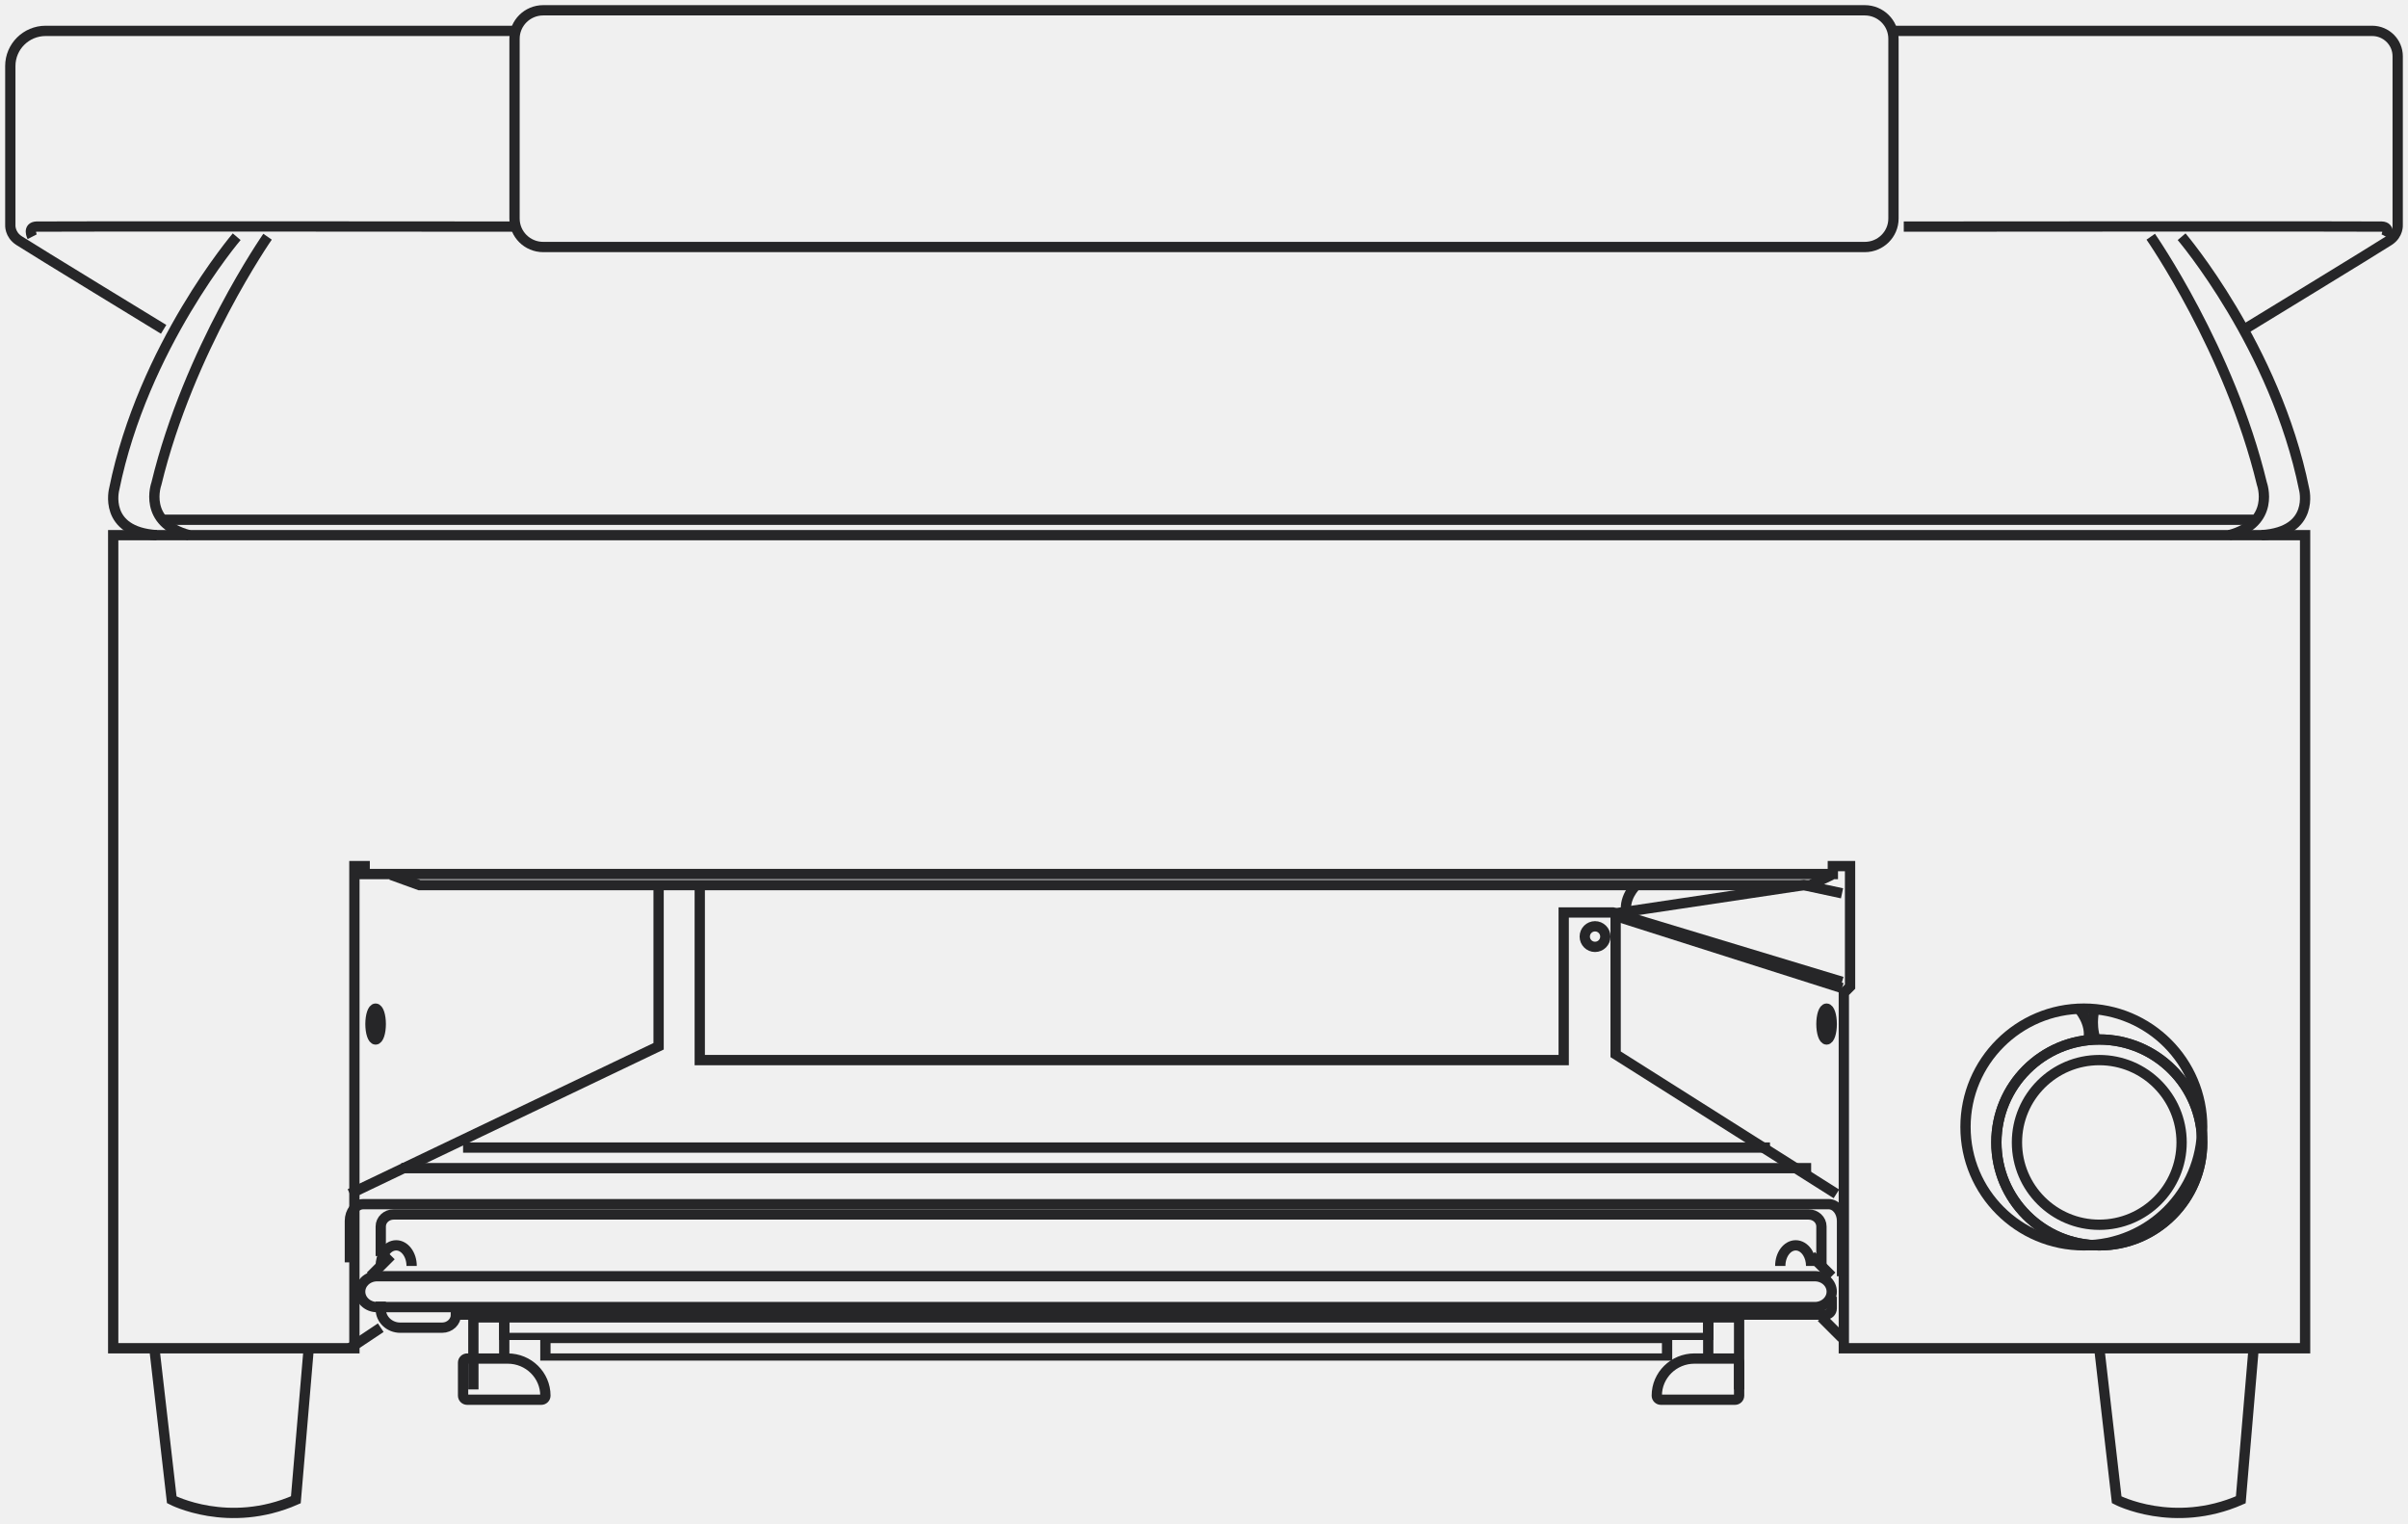
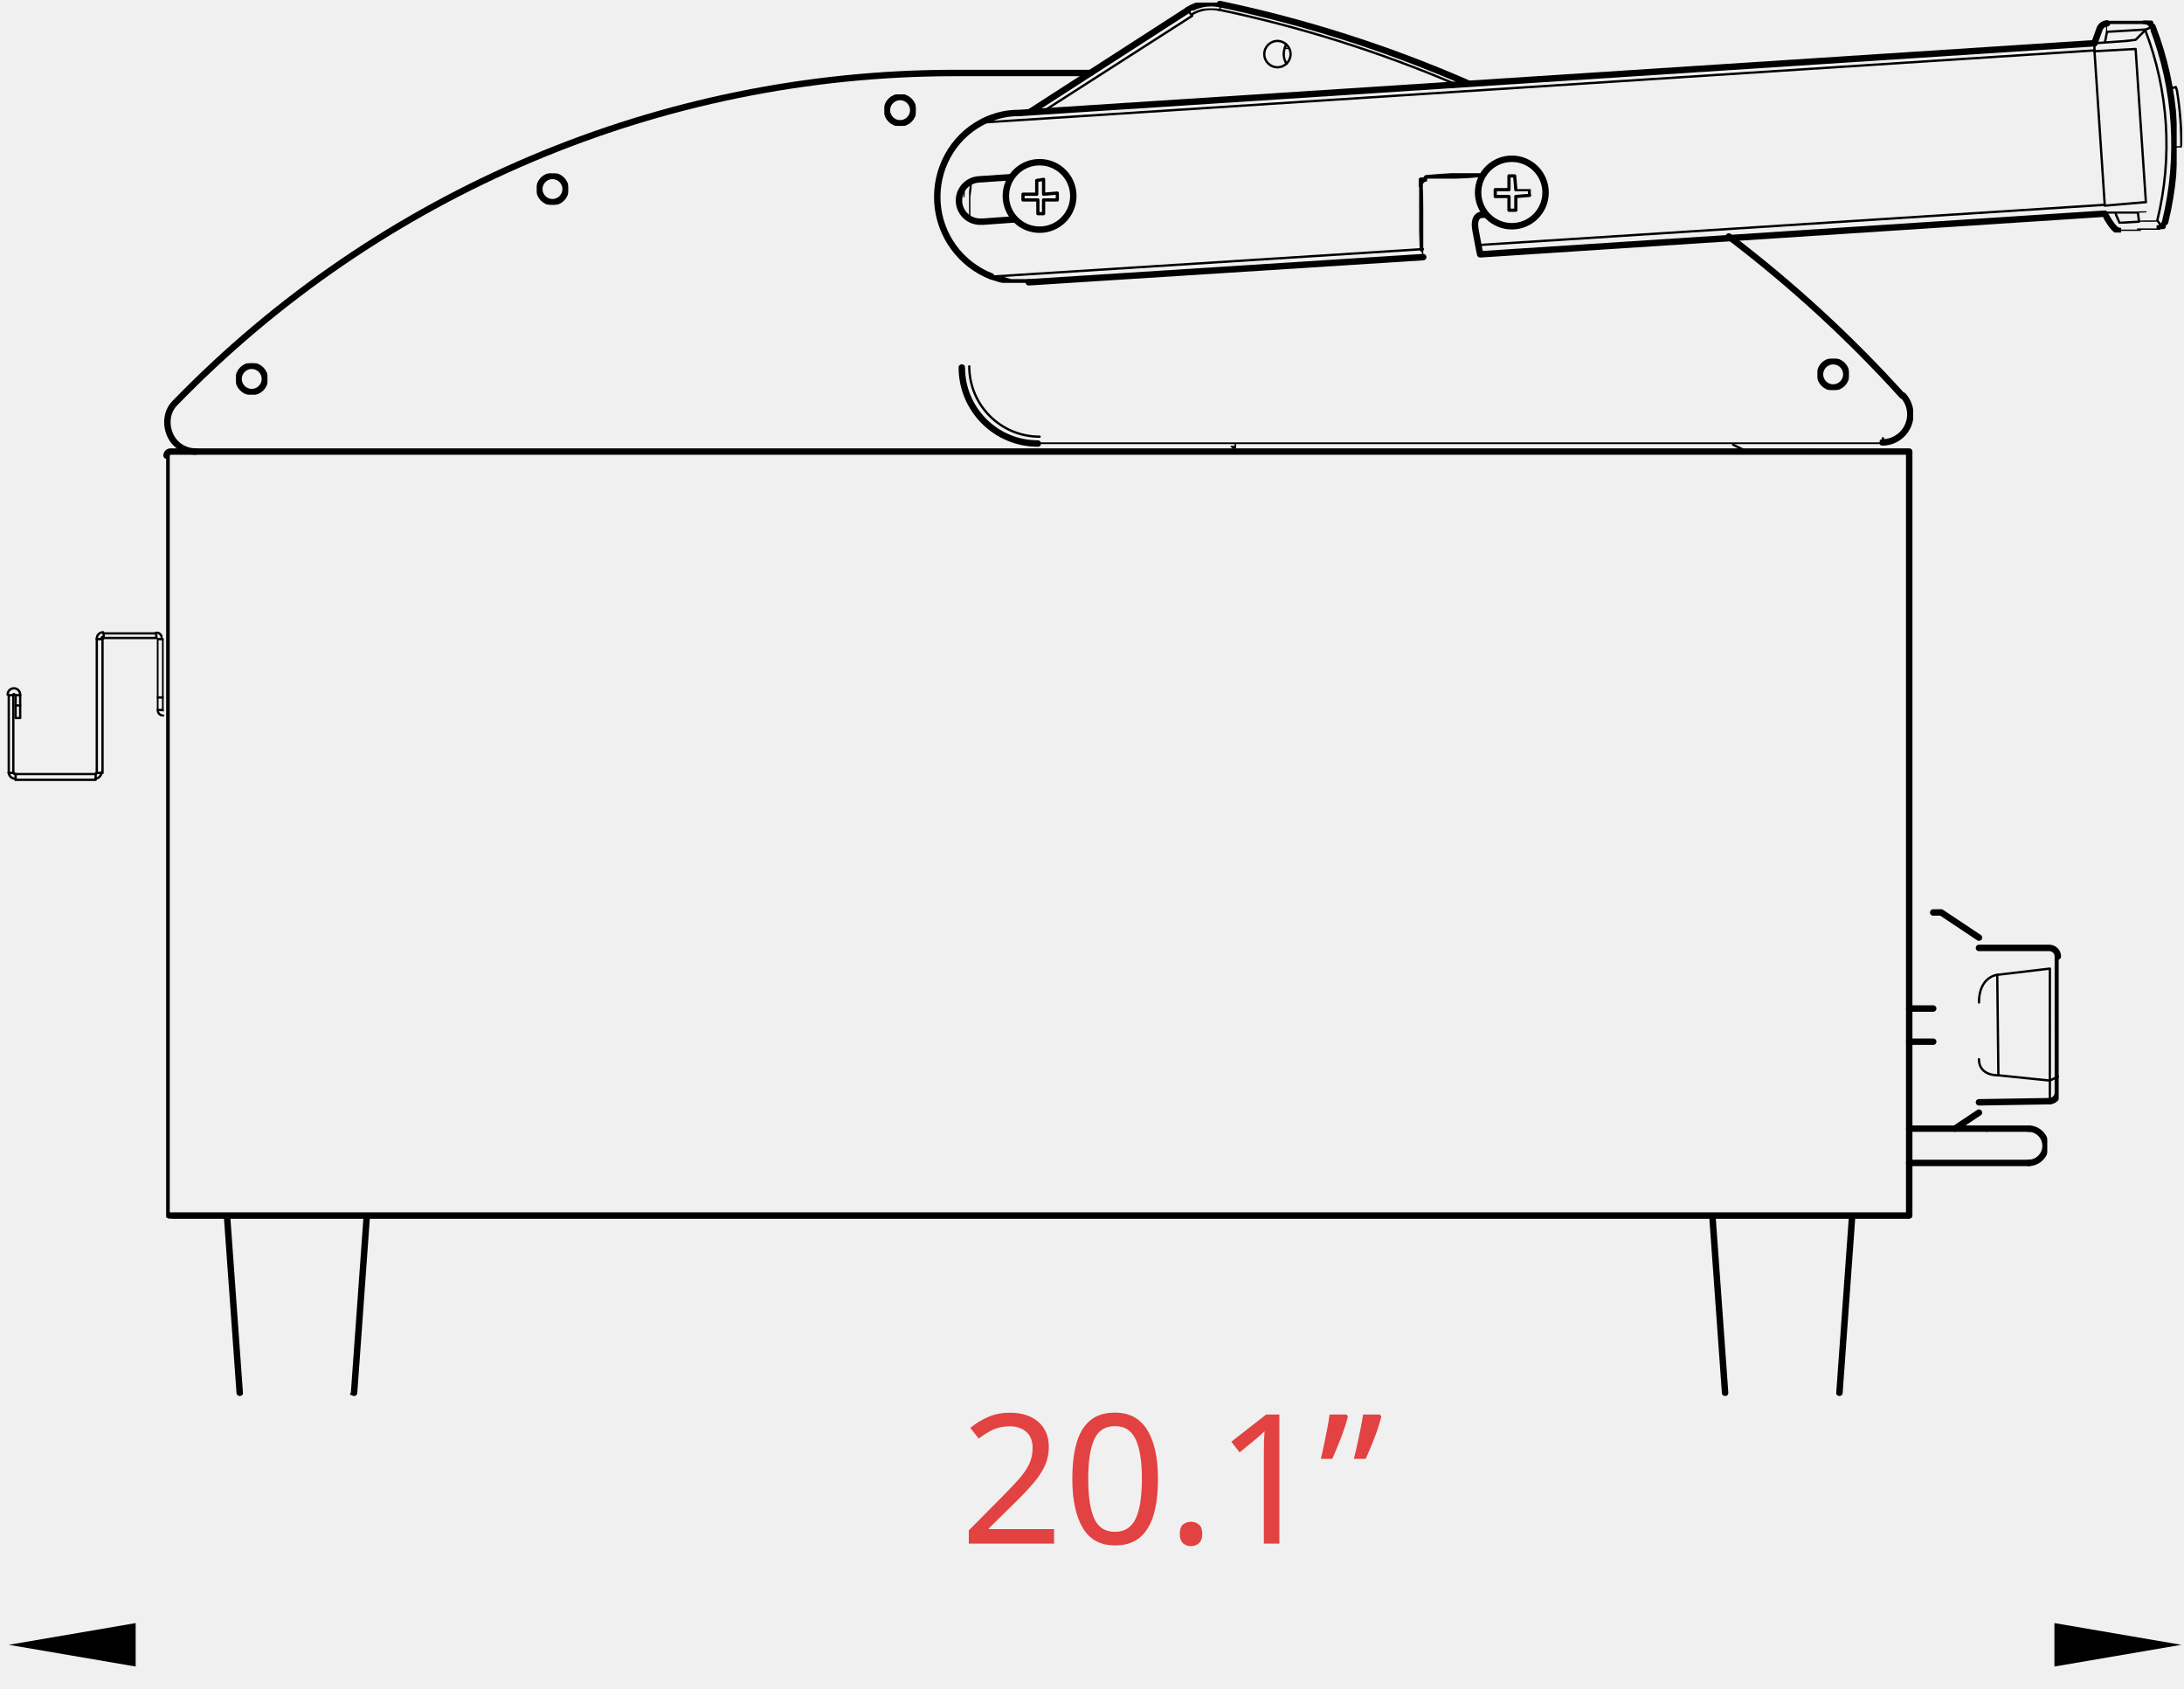
- <svg xmlns="http://www.w3.org/2000/svg" xmlns:xlink="http://www.w3.org/1999/xlink" width="234px" height="148px" viewBox="0 0 234 148" version="1.1">
+ <svg xmlns="http://www.w3.org/2000/svg" xmlns:xlink="http://www.w3.org/1999/xlink" width="339px" height="262px" viewBox="0 0 339 262" version="1.1">
  <defs>
-     <polygon id="path-1" points="0 146 233 146 233 0 0 0" />
+     <polygon id="path-1" points="0 262 337.768 262 337.768 0.706 0 0.706" />
  </defs>
  <g id="Page-1" stroke="none" stroke-width="1" fill="none" fill-rule="evenodd">
-     <g id="Mobile" transform="translate(-80, -7000)">
-       <g id="Front" transform="translate(81, 7001)">
-         <path d="M14,130 L15.691,144.721 C15.691,144.721 21.206,147.599 27.75,144.721 L29,130" id="Stroke-1" stroke="#262628" />
-         <path d="M203,130 L204.691,144.721 C204.691,144.721 210.206,147.599 216.75,144.721 L218,130" id="Stroke-3" stroke="#262628" />
-         <path d="M180.212,23 L51.788,23 C50.248,23 49,21.762 49,20.233 L49,2.767 C49,1.239 50.248,0 51.788,0 L180.212,0 C181.752,0 183,1.239 183,2.767 L183,20.233 C183,21.762 181.752,23 180.212,23 Z" id="Stroke-5" stroke="#262628" />
-         <path d="M49,2 L3.436,2 C1.539,2 0.002,3.529 0.002,5.414 L0.002,20.848 C0.002,20.848 -0.077,21.773 0.847,22.375 C2.148,23.222 14.901,31 14.901,31" id="Stroke-7" stroke="#262628" />
-         <path d="M2.129,22 C2.129,22 1.643,21.053 2.558,21.016 C3.473,20.98 49,21.016 49,21.016" id="Stroke-9" stroke="#262628" />
-         <path d="M183,2 L229.515,2 C230.886,2 231.998,3.105 231.998,4.467 L231.998,20.848 C231.998,20.848 232.077,21.773 231.153,22.375 C229.852,23.222 217.099,31 217.099,31" id="Stroke-11" stroke="#262628" />
-         <path d="M230.871,22 C230.871,22 231.357,21.053 230.442,21.016 C229.527,20.98 184,21.016 184,21.016" id="Stroke-13" stroke="#262628" />
-         <path d="M22,22 C22,22 12.902,32.666 10.096,46.53 C10.096,46.53 8.997,50.659 14.229,51" id="Stroke-15" stroke="#262628" />
-         <path d="M25,22 C25,22 17.348,32.969 14.198,46 C14.198,46 12.81,49.788 17.386,51" id="Stroke-17" stroke="#262628" />
-         <path d="M211,22 C211,22 220.098,32.666 222.904,46.53 C222.904,46.53 224.003,50.659 218.771,51" id="Stroke-19" stroke="#262628" />
-         <path d="M208,22 C208,22 215.652,32.969 218.802,46 C218.802,46 220.19,49.788 215.614,51" id="Stroke-21" stroke="#262628" />
-         <path d="M15,49.5 L218,49.5" id="Stroke-23" stroke="#262628" />
-         <polygon id="Stroke-25" stroke="#262628" points="33.439 130 33.439 83.154 34.438 83.154 34.438 83.923 177.109 83.923 177.109 83.154 178.782 83.154 178.782 94.865 178.176 95.472 178.176 130 223 130 223 51 10 51 10 130" />
-         <path d="M36,98.5 C36,99.329 35.777,100 35.5,100 C35.224,100 35,99.329 35,98.5 C35,97.672 35.224,97 35.5,97 C35.777,97 36,97.672 36,98.5 Z" id="Stroke-27" stroke="#262628" />
-         <path d="M177,98.5 C177,99.329 176.777,100 176.5,100 C176.224,100 176,99.329 176,98.5 C176,97.672 176.224,97 176.5,97 C176.777,97 177,97.672 177,98.5 Z" id="Stroke-29" stroke="#262628" />
-         <path d="M36,122 C36,121.525 36.124,121.089 36.331,120.747 C36.357,120.703 36.385,120.662 36.413,120.621 C36.686,120.238 37.072,120 37.5,120 C38.328,120 39,120.895 39,122" id="Stroke-31" stroke="#262628" />
-         <path d="M37,121 L35,123" id="Stroke-33" stroke="#262628" />
-         <path d="M175,122 C175,121.525 174.876,121.089 174.669,120.747 C174.643,120.703 174.615,120.662 174.587,120.621 C174.314,120.238 173.928,120 173.5,120 C172.672,120 172,120.895 172,122" id="Stroke-35" stroke="#262628" />
-         <path d="M175,121 L177,123" id="Stroke-37" stroke="#262628" />
-         <path d="M175.359,126 L35.641,126 C34.734,126 34,125.329 34,124.5 C34,124.099 34.172,123.736 34.451,123.467 C34.751,123.179 35.173,123 35.641,123 L175.359,123 C176.265,123 177,123.672 177,124.5 C177,125.329 176.265,126 175.359,126 Z" id="Stroke-39" stroke="#262628" />
-         <path d="M36,121.039 L36,118.167 C36,117.522 36.561,117 37.252,117 L174.748,117 C175.439,117 176,117.522 176,118.167 L176,122" id="Stroke-41" stroke="#262628" />
-         <path d="M33,121.655 L33,117.633 C33,116.731 33.58,116 34.297,116 L176.703,116 C177.42,116 178,116.731 178,117.633 L178,123" id="Stroke-43" stroke="#262628" />
-         <path d="M33,130 L36,128" id="Stroke-45" stroke="#262628" />
-         <path d="M176,127 L178,129" id="Stroke-47" stroke="#262628" />
-         <polyline id="Stroke-49" stroke="#262628" points="33 115 63 100.659 63 85" />
-         <polyline id="Stroke-51" stroke="#262628" points="37 84 39.758 85 174.913 85 177 84" />
-         <polyline id="Stroke-53" stroke="#262628" points="178 85.796 174.292 85 156 87.738 156 101.438 177.455 115" />
-         <polyline id="Stroke-55" stroke="#262628" points="178 94.396 155.738 87.66 150.954 87.66 150.954 102 67 102 67 85" />
-         <path d="M178,95 L156,88" id="Stroke-57" stroke="#262628" />
-         <path d="M38,112.5 L175,112.5" id="Stroke-59" stroke="#262628" />
-         <path d="M44,110.5 L171,110.5" id="Stroke-61" stroke="#262628" />
-         <path d="M158,85 C158,85 156.594,86.325 157.116,88" id="Stroke-63" stroke="#262628" />
-         <path d="M155,90 C155,90.553 154.552,91 154,91 C153.448,91 153,90.553 153,90 C153,89.447 153.448,89 154,89 C154.552,89 155,89.447 155,90 Z" id="Stroke-65" stroke="#262628" />
-         <path d="M36,125.464 L36,126.211 C36,127.199 36.847,128 37.892,128 L41.966,128 C42.707,128 43.308,127.432 43.308,126.732 L176.365,126.732 C176.716,126.732 177,126.464 177,126.132 L177,125" id="Stroke-67" stroke="#262628" />
-         <polyline id="Stroke-69" stroke="#262628" points="45 134 45 127 48 127 48 130.655" />
-         <path d="M44,134.603 L44,131.397 C44,131.178 44.181,131 44.403,131 L48.339,131 C50.361,131 52,132.614 52,134.603 C52,134.823 51.82,135 51.597,135 L44.403,135 C44.181,135 44,134.823 44,134.603 Z" id="Stroke-71" stroke="#262628" />
-         <polyline id="Stroke-73" stroke="#262628" points="168 134 168 127 165 127 165 130.976" />
-         <path d="M168,134.603 L168,131.397 C168,131.178 167.82,131 167.597,131 L163.661,131 C161.639,131 160,132.614 160,134.603 C160,134.823 160.18,135 160.403,135 L167.597,135 C167.82,135 168,134.823 168,134.603 Z" id="Stroke-75" stroke="#262628" />
-         <path d="M213,108.5 C213,114.851 207.851,120 201.5,120 C195.149,120 190,114.851 190,108.5 C190,102.149 195.149,97 201.5,97 C207.851,97 213,102.149 213,108.5 Z" id="Stroke-77" stroke="#262628" />
-         <path d="M213,110 C213,115.523 208.523,120 203,120 C197.477,120 193,115.523 193,110 C193,104.477 197.477,100 203,100 C208.523,100 213,104.477 213,110 Z" id="Stroke-79" stroke="#262628" />
-         <path d="M211,110 C211,114.418 207.418,118 203,118 C198.582,118 195,114.418 195,110 C195,105.582 198.582,102 203,102 C207.418,102 211,105.582 211,110 Z" id="Stroke-81" stroke="#262628" />
-         <path d="M201,97 C201,97 202.261,98.365 201.951,100" id="Stroke-83" stroke="#262628" />
-         <path d="M202.545,97 C202.545,97 202.106,98.36 202.628,100" id="Stroke-85" stroke="#262628" />
-         <path d="M213,110 C213,115.523 208.523,120 203,120 C197.477,120 193,115.523 193,110 C193,104.477 197.477,100 203,100 C208.523,100 213,104.477 213,110 Z" id="Stroke-87" stroke="#262628" />
-         <mask id="mask-2" fill="white">
-           <use xlink:href="#path-1" />
-         </mask>
-         <g id="Clip-90" />
-         <polygon id="Stroke-89" stroke="#262628" mask="url(#mask-2)" points="48 129 165 129 165 127 48 127" />
-         <polygon id="Stroke-91" stroke="#262628" mask="url(#mask-2)" points="52 131 161 131 161 129 52 129" />
-         <path d="M52,134.5 L160,134.5" id="Stroke-92" stroke="#262628" mask="url(#mask-2)" />
-         <path d="M63,100.5 L67,100.5" id="Stroke-93" stroke="#262628" mask="url(#mask-2)" />
-         <path d="M156,101.5 L151,101.5" id="Stroke-94" stroke="#262628" mask="url(#mask-2)" />
+     <g id="Desktop" transform="translate(-779, -7731)">
+       <g id="9-Specs" transform="translate(202, 7567)">
+         <g id="Siide" transform="translate(578, 163)">
+           <path d="M307.415,176.15 L295.346,176.15" id="Stroke-1" stroke="#000000" stroke-linecap="round" stroke-linejoin="round" />
+           <polyline id="Stroke-2" stroke="#000000" stroke-linecap="round" stroke-linejoin="round" points="295.346 181.475 307.414 181.475 313.983 181.475" />
+           <path d="M313.982,176.15 L307.415,176.15" id="Stroke-3" stroke="#000000" stroke-linecap="round" stroke-linejoin="round" />
+           <g id="Group-203" transform="translate(0, 0.294)">
+             <path d="M300.2,142.357 C300.156,142.327 300.103,142.31 300.049,142.31" id="Stroke-4" stroke="#000000" stroke-width="0.36" stroke-linecap="round" stroke-linejoin="round" />
+             <path d="M300.138,142.31 L299.073,142.31" id="Stroke-6" stroke="#000000" stroke-linecap="round" stroke-linejoin="round" />
+             <path d="M302.445,175.856 L306.173,173.371" id="Stroke-8" stroke="#000000" stroke-linecap="round" stroke-linejoin="round" />
+             <path d="M306.173,146.215 L300.316,142.311" id="Stroke-10" stroke="#000000" stroke-linecap="round" stroke-linejoin="round" />
+             <path d="M306.173,171.773 L317.177,171.596" id="Stroke-12" stroke="#000000" stroke-linecap="round" stroke-linejoin="round" />
+             <path d="M318.419,149.143 C318.419,148.417 317.837,147.825 317.111,147.812 L306.172,147.812" id="Stroke-14" stroke="#000000" stroke-linecap="round" stroke-linejoin="round" />
+             <path d="M269.432,70.427 L268.012,69.717" id="Stroke-16" stroke="#000000" stroke-width="0.36" stroke-linecap="round" stroke-linejoin="round" />
+             <path d="M158.679,44.514 L219.912,40.608" id="Stroke-18" stroke="#000000" stroke-linecap="round" stroke-linejoin="round" />
+             <path d="M198.614,7.596 L198.437,8.128" id="Stroke-20" stroke="#000000" stroke-width="0.36" stroke-linecap="round" stroke-linejoin="round" />
+             <path d="M198.459,8.073 C198.123,8.905 198.213,9.848 198.701,10.6" id="Stroke-22" stroke="#000000" stroke-width="0.36" stroke-linecap="round" stroke-linejoin="round" />
+             <path d="M286.293,189.632 C286.299,189.558 286.273,189.485 286.223,189.431 C286.172,189.376 286.102,189.346 286.028,189.346" id="Stroke-24" stroke="#000000" stroke-width="0.36" stroke-linecap="round" stroke-linejoin="round" />
+             <path d="M265.084,189.346 C265.01,189.346 264.939,189.376 264.889,189.431 C264.838,189.485 264.813,189.558 264.818,189.632" id="Stroke-26" stroke="#000000" stroke-width="0.36" stroke-linecap="round" stroke-linejoin="round" />
+             <path d="M264.818,189.7 L266.77,216.856" id="Stroke-28" stroke="#000000" stroke-linecap="round" stroke-linejoin="round" />
+             <path d="M284.519,216.856 L286.471,189.7" id="Stroke-30" stroke="#000000" stroke-linecap="round" stroke-linejoin="round" />
+             <path d="M266.77,216.787 C266.781,216.927 266.896,217.034 267.036,217.034" id="Stroke-32" stroke="#000000" stroke-width="0.36" stroke-linecap="round" stroke-linejoin="round" />
+             <path d="M284.253,217.034 C284.392,217.034 284.508,216.927 284.518,216.787" id="Stroke-34" stroke="#000000" stroke-width="0.36" stroke-linecap="round" stroke-linejoin="round" />
+             <path d="M55.734,189.632 C55.739,189.558 55.714,189.485 55.664,189.431 C55.613,189.376 55.543,189.346 55.468,189.346" id="Stroke-36" stroke="#000000" stroke-width="0.36" stroke-linecap="round" stroke-linejoin="round" />
+             <path d="M34.524,189.346 C34.45,189.346 34.379,189.376 34.329,189.431 C34.278,189.485 34.253,189.558 34.258,189.632" id="Stroke-38" stroke="#000000" stroke-width="0.36" stroke-linecap="round" stroke-linejoin="round" />
+             <path d="M34.258,189.7 L36.21,216.856" id="Stroke-40" stroke="#000000" stroke-linecap="round" stroke-linejoin="round" />
+             <path d="M53.959,216.856 L55.912,189.7" id="Stroke-42" stroke="#000000" stroke-linecap="round" stroke-linejoin="round" />
+             <path d="M36.211,216.787 C36.221,216.927 36.337,217.034 36.477,217.034" id="Stroke-44" stroke="#000000" stroke-width="0.36" stroke-linecap="round" stroke-linejoin="round" />
+             <path d="M53.516,217.034 C53.655,217.034 53.771,216.927 53.781,216.787" id="Stroke-46" stroke="#000000" stroke-width="0.36" stroke-linecap="round" stroke-linejoin="round" />
+             <path d="M295.346,162.367 L299.074,162.367" id="Stroke-48" stroke="#000000" stroke-linecap="round" stroke-linejoin="round" />
+             <path d="M299.073,157.22 L295.345,157.22" id="Stroke-50" stroke="#000000" stroke-linecap="round" stroke-linejoin="round" />
+             <path d="M1.068,120.568 C1.068,120.714 1.187,120.834 1.334,120.834" id="Stroke-52" stroke="#000000" stroke-width="0.36" stroke-linecap="round" stroke-linejoin="round" />
+             <path d="M1.423,120.834 L1.423,121.722" id="Stroke-54" stroke="#000000" stroke-width="0.36" stroke-linecap="round" stroke-linejoin="round" />
+             <path d="M0.358,120.568 C0.358,121.107 0.795,121.544 1.334,121.544" id="Stroke-56" stroke="#000000" stroke-width="0.36" stroke-linecap="round" stroke-linejoin="round" />
+             <path d="M0.358,120.657 L1.068,120.657" id="Stroke-58" stroke="#000000" stroke-width="0.36" stroke-linecap="round" stroke-linejoin="round" />
+             <polyline id="Stroke-60" stroke="#000000" stroke-width="0.36" stroke-linecap="round" stroke-linejoin="round" points="1.068 120.657 1.068 108.588 0.358 108.588 0.358 120.657" />
+             <path d="M1.423,108.588 L2.133,108.588" id="Stroke-62" stroke="#000000" stroke-width="0.36" stroke-linecap="round" stroke-linejoin="round" />
+             <path d="M1.245,108.499 C1.245,108.449 1.205,108.41 1.156,108.41 C1.107,108.41 1.068,108.449 1.068,108.499" id="Stroke-64" stroke="#000000" stroke-width="0.36" stroke-linecap="round" stroke-linejoin="round" />
+             <path d="M2.133,108.499 C2.133,107.959 1.696,107.522 1.156,107.522 C0.617,107.522 0.18,107.96 0.18,108.499" id="Stroke-66" stroke="#000000" stroke-width="0.36" stroke-linecap="round" stroke-linejoin="round" />
+             <polyline id="Stroke-68" stroke="#000000" stroke-width="0.36" stroke-linecap="round" stroke-linejoin="round" points="1.423 108.588 1.423 110.185 2.133 110.185 2.133 108.588" />
+             <polyline id="Stroke-70" stroke="#000000" stroke-width="0.36" stroke-linecap="round" stroke-linejoin="round" points="1.423 121.722 13.847 121.722 13.847 120.834 1.423 120.834" />
+             <polyline id="Stroke-72" stroke="#000000" stroke-width="0.36" stroke-linecap="round" stroke-linejoin="round" points="2.133 110.184 2.133 112.137 1.423 112.137 1.423 110.184" />
+             <path d="M14.912,99.891 L14.024,99.891" id="Stroke-74" stroke="#000000" stroke-width="0.36" stroke-linecap="round" stroke-linejoin="round" />
+             <path d="M15,98.825 C14.461,98.825 14.024,99.262 14.024,99.802" id="Stroke-76" stroke="#000000" stroke-width="0.36" stroke-linecap="round" stroke-linejoin="round" />
+             <path d="M15.089,99.713 L15.089,99.003" id="Stroke-78" stroke="#000000" stroke-width="0.36" stroke-linecap="round" stroke-linejoin="round" />
+             <path d="M15,99.535 C14.853,99.535 14.734,99.654 14.734,99.802" id="Stroke-80" stroke="#000000" stroke-width="0.36" stroke-linecap="round" stroke-linejoin="round" />
+             <polyline id="Stroke-82" stroke="#000000" stroke-width="0.36" stroke-linecap="round" stroke-linejoin="round" points="15.089 99.003 23.254 99.003 23.254 99.713 15.089 99.713" />
+             <polyline id="Stroke-84" stroke="#000000" stroke-width="0.36" stroke-linecap="round" stroke-linejoin="round" points="14.024 99.891 14.024 120.657 14.912 120.657 14.912 99.891" />
+             <path d="M13.758,121.544 C14.297,121.544 14.734,121.107 14.734,120.568" id="Stroke-86" stroke="#000000" stroke-width="0.36" stroke-linecap="round" stroke-linejoin="round" />
+             <path d="M13.758,120.834 C13.905,120.834 14.024,120.715 14.024,120.568" id="Stroke-88" stroke="#000000" stroke-width="0.36" stroke-linecap="round" stroke-linejoin="round" />
+             <mask id="mask-2" fill="white">
+               <use xlink:href="#path-1" />
+             </mask>
+             <g id="Clip-91" />
+             <polygon id="Stroke-90" stroke="#000000" stroke-width="0.36" stroke-linecap="round" stroke-linejoin="round" mask="url(#mask-2)" points="23.431 110.894 24.319 110.894 24.319 108.942 23.431 108.942" />
+             <polyline id="Stroke-92" stroke="#000000" stroke-width="0.36" stroke-linecap="round" stroke-linejoin="round" mask="url(#mask-2)" points="23.431 108.942 23.431 99.89 24.319 99.89 24.319 108.942" />
+             <path d="M24.141,99.802 C24.141,99.263 23.704,98.825 23.164,98.825" id="Stroke-93" stroke="#000000" stroke-width="0.36" stroke-linecap="round" stroke-linejoin="round" mask="url(#mask-2)" />
+             <path d="M23.431,99.802 C23.431,99.655 23.312,99.535 23.165,99.535" id="Stroke-94" stroke="#000000" stroke-width="0.36" stroke-linecap="round" stroke-linejoin="round" mask="url(#mask-2)" />
+             <path d="M23.431,110.805 C23.431,111.344 23.868,111.782 24.408,111.782" id="Stroke-95" stroke="#000000" stroke-width="0.36" stroke-linecap="round" stroke-linejoin="round" mask="url(#mask-2)" />
+             <path d="M24.141,110.805 C24.141,110.953 24.26,111.073 24.407,111.073" id="Stroke-96" stroke="#000000" stroke-width="0.36" stroke-linecap="round" stroke-linejoin="round" mask="url(#mask-2)" />
+             <path d="M24.496,111.072 L24.851,111.072" id="Stroke-97" stroke="#000000" stroke-width="0.36" stroke-linecap="round" stroke-linejoin="round" mask="url(#mask-2)" />
+             <path d="M24.496,111.782 L24.851,111.782" id="Stroke-98" stroke="#000000" stroke-width="0.36" stroke-linecap="round" stroke-linejoin="round" mask="url(#mask-2)" />
+             <path d="M313.849,181.18 C315.32,181.18 316.512,179.989 316.512,178.518 C316.512,177.048 315.32,175.857 313.849,175.857" id="Stroke-99" stroke="#000000" stroke-linecap="round" stroke-linejoin="round" mask="url(#mask-2)" />
+             <path d="M299.073,175.856 L299.073,142.31" id="Stroke-100" stroke="#000000" stroke-linecap="round" stroke-linejoin="round" mask="url(#mask-2)" />
+             <path d="M309.013,151.987 C309.013,151.987 306.173,152.248 306.173,156.28" id="Stroke-101" stroke="#000000" stroke-width="0.36" stroke-linecap="round" stroke-linejoin="round" mask="url(#mask-2)" />
+             <path d="M317.176,151.145 C317.178,151.112 317.178,151.08 317.176,151.046" id="Stroke-102" stroke="#000000" stroke-width="0.36" stroke-linecap="round" stroke-linejoin="round" mask="url(#mask-2)" />
+             <path d="M318.419,149.143 L318.419,170.265 C318.419,170.991 317.837,171.582 317.111,171.595" id="Stroke-103" stroke="#000000" stroke-linecap="round" stroke-linejoin="round" mask="url(#mask-2)" />
+             <path d="M233.668,25.345 C230.776,25.345 228.432,27.689 228.432,30.581 C228.432,33.473 230.776,35.817 233.668,35.817 C236.56,35.817 238.904,33.473 238.904,30.581 C238.904,27.689 236.56,25.345 233.668,25.345" id="Stroke-104" stroke="#000000" stroke-linecap="round" stroke-linejoin="round" mask="url(#mask-2)" />
+             <polyline id="Stroke-105" stroke="#000000" stroke-width="0.5" stroke-linecap="round" stroke-linejoin="round" mask="url(#mask-2)" points="236.419 31.024 236.419 30.136 234.289 30.136" />
+             <polyline id="Stroke-106" stroke="#000000" stroke-width="0.5" stroke-linecap="round" stroke-linejoin="round" mask="url(#mask-2)" points="234.289 30.137 234.111 28.007 233.224 28.007 233.224 30.137 231.094 30.137 231.094 31.202 233.224 31.202 233.224 33.332 234.289 33.332 234.289 31.202 236.419 31.025" />
+             <path d="M160.364,25.877 C157.472,25.877 155.129,28.222 155.129,31.113 C155.129,34.005 157.472,36.349 160.364,36.349 C163.256,36.349 165.601,34.005 165.601,31.113 C165.601,28.222 163.256,25.877 160.364,25.877" id="Stroke-107" stroke="#000000" stroke-linecap="round" stroke-linejoin="round" mask="url(#mask-2)" />
+             <polyline id="Stroke-108" stroke="#000000" stroke-width="0.5" stroke-linecap="round" stroke-linejoin="round" mask="url(#mask-2)" points="163.115 31.734 163.115 30.669 160.986 30.846 160.986 28.539 159.921 28.716 159.921 30.846 157.791 30.846 157.791 31.734 160.099 31.734 160.099 33.864 160.986 33.864 160.986 31.734 163.115 31.734" />
+             <path d="M190.804,69.717 L268.012,69.717" id="Stroke-109" stroke="#000000" stroke-width="0.36" stroke-linecap="round" stroke-linejoin="round" mask="url(#mask-2)" />
+             <polyline id="Stroke-110" stroke="#000000" stroke-width="0.36" stroke-linecap="round" stroke-linejoin="round" mask="url(#mask-2)" points="190.094 70.427 280.791 70.427 280.969 70.782" />
+             <path d="M281.501,70.782 L280.791,70.427" id="Stroke-111" stroke="#000000" stroke-width="0.36" stroke-linecap="round" stroke-linejoin="round" mask="url(#mask-2)" />
+             <polyline id="Stroke-112" stroke="#000000" stroke-width="0.36" stroke-linecap="round" stroke-linejoin="round" mask="url(#mask-2)" points="328.004 35.284 331.022 35.106 330.844 33.686 326.052 33.686" />
+             <polyline id="Stroke-113" stroke="#000000" stroke-width="0.36" stroke-linecap="round" stroke-linejoin="round" mask="url(#mask-2)" points="326.051 5.643 326.051 5.465 326.051 5.288 326.051 4.933 326.051 4.755 326.051 4.578 326.051 4.4 325.873 4.4" />
+             <polyline id="Stroke-114" stroke="#000000" stroke-width="0.36" stroke-linecap="round" stroke-linejoin="round" mask="url(#mask-2)" points="328.004 35.284 328.004 35.462 328.004 35.994 328.004 36.172 328.004 36.348 328.004 36.526" />
+             <path d="M328.001,36.523 C327.117,36.706 325.696,33.864 325.696,33.864" id="Stroke-115" stroke="#000000" stroke-linecap="round" stroke-linejoin="round" mask="url(#mask-2)" />
+             <path d="M325.874,4.4 L331.783,3.978" id="Stroke-116" stroke="#000000" stroke-linecap="round" stroke-linejoin="round" mask="url(#mask-2)" />
+             <path d="M331.021,36.349 L328.003,36.526" id="Stroke-117" stroke="#000000" stroke-linecap="round" stroke-linejoin="round" mask="url(#mask-2)" />
+             <polyline id="Stroke-118" stroke="#000000" stroke-width="0.36" stroke-linecap="round" stroke-linejoin="round" mask="url(#mask-2)" points="331.021 35.106 331.021 35.284 331.021 35.638 331.021 35.816 331.021 35.994 331.021 36.171 331.021 36.348" />
+             <path d="M331.021,35.106 L333.861,34.928" id="Stroke-119" stroke="#000000" stroke-width="0.36" stroke-linecap="round" stroke-linejoin="round" mask="url(#mask-2)" />
+             <path d="M330.489,6.886 L330.489,8.306" id="Stroke-120" stroke="#000000" stroke-width="0.36" stroke-linecap="round" stroke-linejoin="round" mask="url(#mask-2)" />
+             <path d="M332.086,32.089 L332.086,33.509" id="Stroke-121" stroke="#000000" stroke-width="0.36" stroke-linecap="round" stroke-linejoin="round" mask="url(#mask-2)" />
+             <path d="M333.865,34.875 C336.269,25.05 335.601,14.725 331.952,5.292 L326.051,5.644 L325.731,7.241" id="Stroke-122" stroke="#000000" stroke-width="0.36" stroke-linecap="round" stroke-linejoin="round" mask="url(#mask-2)" />
+             <polyline id="Stroke-123" stroke="#000000" stroke-width="0.36" stroke-linecap="round" stroke-linejoin="round" mask="url(#mask-2)" points="329.069 7.063 330.489 6.885 332.087 5.288 333.111 4.843" />
+             <path d="M332.086,33.509 L330.843,33.687" id="Stroke-124" stroke="#000000" stroke-width="0.36" stroke-linecap="round" stroke-linejoin="round" mask="url(#mask-2)" />
+             <path d="M333.858,36.169 C334.438,36.131 334.927,35.722 335.065,35.157" id="Stroke-125" stroke="#000000" stroke-linecap="round" stroke-linejoin="round" mask="url(#mask-2)" />
+             <path d="M335.071,35.17 C337.535,25.099 336.851,14.514 333.11,4.844" id="Stroke-126" stroke="#000000" stroke-linecap="round" stroke-linejoin="round" mask="url(#mask-2)" />
+             <path d="M333.11,4.826 C332.901,4.284 332.363,3.94 331.783,3.978" id="Stroke-127" stroke="#000000" stroke-linecap="round" stroke-linejoin="round" mask="url(#mask-2)" />
+             <path d="M331.021,36.349 L331.021,36.172" id="Stroke-128" stroke="#000000" stroke-width="0.36" stroke-linecap="round" stroke-linejoin="round" mask="url(#mask-2)" />
+             <path d="M334.038,36.172 L331.021,36.349" id="Stroke-129" stroke="#000000" stroke-linecap="round" stroke-linejoin="round" mask="url(#mask-2)" />
+             <path d="M337.588,23.156 C337.59,20.346 337.362,17.542 336.909,14.769 L336.729,14.206 L336.058,14.418" id="Stroke-130" stroke="#000000" stroke-width="0.36" stroke-linecap="round" stroke-linejoin="round" mask="url(#mask-2)" />
+             <polyline id="Stroke-131" stroke="#000000" stroke-width="0.36" stroke-linecap="round" stroke-linejoin="round" mask="url(#mask-2)" points="336.701 23.569 337.588 23.569 337.588 23.215" />
+             <path d="M156.194,28.184 L151.047,28.538 L150.923,28.545 C149.114,28.663 147.742,30.225 147.859,32.035 C147.976,33.844 149.538,35.216 151.348,35.099 L151.579,35.106 L156.549,34.751" id="Stroke-132" stroke="#000000" mask="url(#mask-2)" />
+             <path d="M220.445,28.362 L229.32,27.652" id="Stroke-133" stroke="#000000" stroke-linecap="round" stroke-linejoin="round" mask="url(#mask-2)" />
+             <path d="M220.414,28.362 C219.769,28.403 219.281,28.96 219.323,29.604" id="Stroke-134" stroke="#000000" stroke-linecap="round" stroke-linejoin="round" mask="url(#mask-2)" />
+             <path d="M219.867,39.366 L219.333,29.604" id="Stroke-135" stroke="#000000" stroke-linecap="round" stroke-linejoin="round" mask="url(#mask-2)" />
+             <path d="M152.999,43.626 L219.867,39.366" id="Stroke-136" stroke="#000000" stroke-width="0.36" stroke-linecap="round" stroke-linejoin="round" mask="url(#mask-2)" />
+             <path d="M152.861,43.596 C148.093,41.719 144.838,37.257 144.507,32.144 C144.176,27.031 146.799,22.129 151.317,19.712 C151.317,19.712 153.879,18.201 157.082,18.245 L324.099,7.418" id="Stroke-137" stroke="#000000" stroke-linecap="round" stroke-linejoin="round" mask="url(#mask-2)" />
+             <polyline id="Stroke-138" stroke="#000000" stroke-width="0.36" stroke-linecap="round" stroke-linejoin="round" mask="url(#mask-2)" points="228.432 38.737 325.697 32.491 324.099 8.529 151.579 19.712" />
+             <path d="M229.32,34.042 C229.32,34.042 227.534,33.675 228.034,36.456 C228.534,39.237 228.753,40.175 228.753,40.175 L325.697,33.864" id="Stroke-139" stroke="#000000" stroke-linecap="round" stroke-linejoin="round" mask="url(#mask-2)" />
+             <polyline id="Stroke-140" stroke="#000000" stroke-linecap="round" stroke-linejoin="round" mask="url(#mask-2)" points="158.679 44.514 155.839 44.514 152.999 43.626" />
+             <polyline id="Stroke-141" stroke="#000000" stroke-width="0.36" stroke-linecap="round" stroke-linejoin="round" mask="url(#mask-2)" points="219.735 39.366 219.735 39.898 219.912 40.254 219.912 40.608" />
+             <polyline id="Stroke-142" stroke="#000000" stroke-width="0.36" stroke-linecap="round" stroke-linejoin="round" mask="url(#mask-2)" points="325.697 32.622 331.909 32.089 332.087 32.089 330.489 8.306 324.099 8.66" />
+             <path d="M149.449,57.647 L148.562,57.647" id="Stroke-143" stroke="#000000" stroke-width="0.36" stroke-linecap="round" stroke-linejoin="round" mask="url(#mask-2)" />
+             <path d="M149.449,57.559 C149.449,63.587 154.336,68.474 160.365,68.474" id="Stroke-144" stroke="#000000" stroke-width="0.36" stroke-linecap="round" stroke-linejoin="round" mask="url(#mask-2)" />
+             <path d="M160.453,68.652 L160.453,69.54" id="Stroke-145" stroke="#000000" stroke-width="0.36" stroke-linecap="round" stroke-linejoin="round" mask="url(#mask-2)" />
+             <path d="M148.295,57.736 C148.295,64.255 153.58,69.54 160.098,69.54" id="Stroke-146" stroke="#000000" stroke-linecap="round" stroke-linejoin="round" mask="url(#mask-2)" />
+             <path d="M149.449,31.202 L148.562,31.202" id="Stroke-147" stroke="#000000" stroke-width="0.36" stroke-linecap="round" stroke-linejoin="round" mask="url(#mask-2)" />
+             <path d="M148.295,57.825 L148.295,40.964" id="Stroke-148" stroke="#000000" stroke-linecap="round" stroke-linejoin="round" mask="url(#mask-2)" />
+             <path d="M148.562,33.686 L148.562,31.202" id="Stroke-149" stroke="#000000" stroke-width="0.36" stroke-linecap="round" stroke-linejoin="round" mask="url(#mask-2)" />
+             <path d="M291.264,68.652 L160.453,68.652" id="Stroke-150" stroke="#000000" stroke-width="0.36" stroke-linecap="round" stroke-linejoin="round" mask="url(#mask-2)" />
+             <path d="M188.173,2.217 C186.693,1.906 185.149,2.19 183.875,3.006" id="Stroke-151" stroke="#000000" stroke-width="0.36" stroke-linecap="round" stroke-linejoin="round" mask="url(#mask-2)" />
+             <path d="M197.282,7.063 C196.155,7.063 195.242,7.977 195.242,9.104 C195.242,10.231 196.155,11.145 197.282,11.145 C198.41,11.145 199.323,10.231 199.323,9.104 C199.323,7.977 198.41,7.063 197.282,7.063" id="Stroke-152" stroke="#000000" stroke-width="0.36" stroke-linecap="round" stroke-linejoin="round" mask="url(#mask-2)" />
+             <path d="M283.543,56.761 C282.416,56.761 281.501,57.674 281.501,58.802 C281.501,59.929 282.416,60.843 283.543,60.843 C284.67,60.843 285.584,59.929 285.584,58.802 C285.584,57.674 284.67,56.761 283.543,56.761" id="Stroke-153" stroke="#000000" stroke-linecap="round" stroke-linejoin="round" mask="url(#mask-2)" />
+             <path d="M148.562,31.202 L148.739,29.959" id="Stroke-154" stroke="#000000" stroke-width="0.36" stroke-linecap="round" stroke-linejoin="round" mask="url(#mask-2)" />
+             <path d="M183.396,2.27 L158.903,18.067" id="Stroke-155" stroke="#000000" stroke-linecap="round" stroke-linejoin="round" mask="url(#mask-2)" />
+             <path d="M183.882,2.981 L183.527,2.448" id="Stroke-156" stroke="#000000" stroke-width="0.36" stroke-linecap="round" stroke-linejoin="round" mask="url(#mask-2)" />
+             <polyline id="Stroke-157" stroke="#000000" stroke-width="0.36" stroke-linecap="round" stroke-linejoin="round" mask="url(#mask-2)" points="291.264 68.652 291.264 69.54 160.453 69.54" />
+             <polyline id="Stroke-158" stroke="#000000" stroke-width="0.36" stroke-linecap="round" stroke-linejoin="round" mask="url(#mask-2)" points="188.319 2.27 188.319 2.093 188.319 1.916 188.497 1.916 188.497 1.738 188.497 1.56" />
+             <path d="M188.355,1.347 C186.647,0.99 184.866,1.317 183.396,2.259" id="Stroke-159" stroke="#000000" stroke-linecap="round" stroke-linejoin="round" mask="url(#mask-2)" />
+             <path d="M226.812,13.621 C214.442,8.223 201.552,4.106 188.343,1.335" id="Stroke-160" stroke="#000000" stroke-linecap="round" stroke-linejoin="round" mask="url(#mask-2)" />
+             <path d="M294.277,62.119 C286.082,53.066 277.065,44.793 267.342,37.404" id="Stroke-161" stroke="#000000" stroke-linecap="round" stroke-linejoin="round" mask="url(#mask-2)" />
+             <path d="M291.175,69.362 C292.895,69.362 294.453,68.348 295.15,66.777 C295.847,65.205 295.553,63.37 294.399,62.095" id="Stroke-162" stroke="#000000" stroke-linecap="round" stroke-linejoin="round" mask="url(#mask-2)" />
+             <path d="M190.094,69.831 L29.466,69.831" id="Stroke-163" stroke="#000000" stroke-width="0.36" stroke-linecap="round" stroke-linejoin="round" mask="url(#mask-2)" />
+             <path d="M38.074,57.471 C36.947,57.471 36.033,58.384 36.033,59.512 C36.033,60.639 36.947,61.553 38.074,61.553 C39.201,61.553 40.115,60.639 40.115,59.512 C40.115,58.384 39.201,57.471 38.074,57.471" id="Stroke-164" stroke="#000000" stroke-linecap="round" stroke-linejoin="round" mask="url(#mask-2)" />
+             <path d="M84.754,28.007 C83.627,28.007 82.713,28.921 82.713,30.048 C82.713,31.176 83.627,32.089 84.754,32.089 C85.881,32.089 86.796,31.176 86.796,30.048 C86.796,28.921 85.881,28.007 84.754,28.007" id="Stroke-165" stroke="#000000" stroke-linecap="round" stroke-linejoin="round" mask="url(#mask-2)" />
+             <path d="M138.711,15.761 C137.584,15.761 136.67,16.674 136.67,17.802 C136.67,18.929 137.584,19.843 138.711,19.843 C139.838,19.843 140.753,18.929 140.753,17.802 C140.753,16.674 139.838,15.761 138.711,15.761" id="Stroke-166" stroke="#000000" stroke-linecap="round" stroke-linejoin="round" mask="url(#mask-2)" />
+             <path d="M29.466,69.831 L29.466,70.782" id="Stroke-167" stroke="#000000" stroke-width="0.36" stroke-linecap="round" stroke-linejoin="round" mask="url(#mask-2)" />
+             <path d="M190.094,70.072 L190.094,70.782" id="Stroke-168" stroke="#000000" stroke-width="0.36" stroke-linecap="round" stroke-linejoin="round" mask="url(#mask-2)" />
+             <path d="M29.377,70.782 C27.63,70.782 26.053,69.737 25.373,68.129 C24.691,66.52 24.884,64.566 26.1,63.312 C57.876,30.534 101.578,12.033 147.23,12.033 L168.259,12.033" id="Stroke-169" stroke="#000000" stroke-linecap="round" stroke-linejoin="round" mask="url(#mask-2)" />
+             <polyline id="Stroke-170" stroke="#000000" stroke-width="0.36" stroke-linecap="round" stroke-linejoin="round" mask="url(#mask-2)" points="190.804 69.54 190.804 70.072 190.094 70.072" />
+             <polyline id="Stroke-171" stroke="#000000" stroke-width="0.36" stroke-linecap="round" stroke-linejoin="round" mask="url(#mask-2)" points="190.272 70.072 190.272 70.25 190.804 70.25 190.804 70.072" />
+             <path d="M284.341,217.034 L267.125,217.034" id="Stroke-172" stroke="#000000" stroke-linecap="round" stroke-linejoin="round" mask="url(#mask-2)" />
+             <path d="M53.604,217.034 L36.565,217.034" id="Stroke-173" stroke="#000000" stroke-width="0.36" stroke-linecap="round" stroke-linejoin="round" mask="url(#mask-2)" />
+             <path d="M265.705,201.769 L55.024,201.769" id="Stroke-174" stroke="#000000" stroke-linecap="round" stroke-linejoin="round" mask="url(#mask-2)" />
+             <path d="M24.851,71.403 L24.851,188.723 C24.851,189.067 25.129,189.345 25.473,189.345" id="Stroke-175" stroke="#000000" stroke-linecap="round" stroke-linejoin="round" mask="url(#mask-2)" />
+             <path d="M25.561,189.346 L25.739,189.346" id="Stroke-176" stroke="#000000" stroke-linecap="round" stroke-linejoin="round" mask="url(#mask-2)" />
+             <path d="M25.739,189.346 L295.346,189.346 L295.346,70.783 L25.473,70.783 C25.13,70.783 24.851,71.061 24.851,71.404" id="Stroke-177" stroke="#000000" stroke-linecap="round" stroke-linejoin="round" mask="url(#mask-2)" />
+             <path d="M307.415,175.856 L307.415,181.18" id="Stroke-178" stroke="#000000" stroke-linecap="round" stroke-linejoin="round" mask="url(#mask-2)" />
+             <path d="M300.138,175.856 L300.138,142.31" id="Stroke-179" stroke="#000000" stroke-width="0.36" stroke-linecap="round" stroke-linejoin="round" mask="url(#mask-2)" />
+             <path d="M300.315,142.31 L300.315,175.856" id="Stroke-180" stroke="#000000" stroke-width="0.36" stroke-linecap="round" stroke-linejoin="round" mask="url(#mask-2)" />
+             <path d="M306.173,173.371 L306.173,146.215" id="Stroke-181" stroke="#000000" stroke-linecap="round" stroke-linejoin="round" mask="url(#mask-2)" />
+             <path d="M317.177,151.008 L317.177,147.99" id="Stroke-182" stroke="#000000" stroke-width="0.36" stroke-linecap="round" stroke-linejoin="round" mask="url(#mask-2)" />
+             <polyline id="Stroke-183" stroke="#000000" stroke-width="0.36" stroke-linecap="round" stroke-linejoin="round" mask="url(#mask-2)" points="317.177 171.597 317.177 168.402 317.176 168.402 317.182 151.02 309.013 151.988 309.19 167.581" />
+             <path d="M327.294,33.686 L328.004,35.284" id="Stroke-184" stroke="#000000" stroke-width="0.36" stroke-linecap="round" stroke-linejoin="round" mask="url(#mask-2)" />
+             <polyline id="Stroke-185" stroke="#000000" stroke-width="0.36" stroke-linecap="round" stroke-linejoin="round" mask="url(#mask-2)" points="325.697 33.864 325.697 33.686 325.697 33.332 325.697 32.976 325.697 32.622" />
+             <path d="M149.449,57.647 L149.449,41.673" id="Stroke-186" stroke="#000000" stroke-width="0.36" stroke-linecap="round" stroke-linejoin="round" mask="url(#mask-2)" />
+             <polyline id="Stroke-187" stroke="#000000" stroke-width="0.36" stroke-linecap="round" stroke-linejoin="round" mask="url(#mask-2)" points="149.449 34.574 149.449 31.202 149.627 29.959 149.804 29.072" />
+             <path d="M160.808,18.067 L184.059,3.158" id="Stroke-188" stroke="#000000" stroke-width="0.36" stroke-linecap="round" stroke-linejoin="round" mask="url(#mask-2)" />
+             <path d="M224.916,13.769 C213.072,8.72 200.762,4.846 188.161,2.203" id="Stroke-189" stroke="#000000" stroke-width="0.36" stroke-linecap="round" stroke-linejoin="round" mask="url(#mask-2)" />
+             <polyline id="Stroke-190" stroke="#000000" stroke-width="0.36" stroke-linecap="round" stroke-linejoin="round" mask="url(#mask-2)" points="199.146 8.306 198.968 8.306 198.613 8.127 198.436 8.127" />
+             <path d="M190.094,69.54 L190.094,70.072" id="Stroke-191" stroke="#000000" stroke-width="0.36" stroke-linecap="round" stroke-linejoin="round" mask="url(#mask-2)" />
+             <path d="M286.471,189.7 L264.818,189.7" id="Stroke-192" stroke="#000000" stroke-width="0.36" stroke-linecap="round" stroke-linejoin="round" mask="url(#mask-2)" />
+             <path d="M266.77,216.856 L284.519,216.856" id="Stroke-193" stroke="#000000" stroke-width="0.36" stroke-linecap="round" stroke-linejoin="round" mask="url(#mask-2)" />
+             <path d="M55.912,189.7 L34.258,189.7" id="Stroke-194" stroke="#000000" stroke-width="0.36" stroke-linecap="round" stroke-linejoin="round" mask="url(#mask-2)" />
+             <path d="M36.21,216.856 L53.959,216.856" id="Stroke-195" stroke="#000000" stroke-linecap="round" stroke-linejoin="round" mask="url(#mask-2)" />
+             <path d="M0.358,120.657 L0.358,261.82" id="Stroke-196" stroke="#000000" stroke-width="0.36" stroke-linecap="round" stroke-linejoin="round" mask="url(#mask-2)" />
+             <path d="M337.588,23.215 L337.588,261.82" id="Stroke-197" stroke="#000000" stroke-width="0.36" stroke-linecap="round" stroke-linejoin="round" mask="url(#mask-2)" />
+             <path d="M20.059,255.963 L317.887,255.963" id="Stroke-198" stroke="#000000" stroke-width="0.36" stroke-linecap="round" stroke-linejoin="round" mask="url(#mask-2)" />
+             <polygon id="Fill-199" fill="#000000" mask="url(#mask-2)" points="20.059 252.591 20.059 259.335 0.358 255.963" />
+             <polygon id="Stroke-200" stroke-linecap="round" mask="url(#mask-2)" points="20.059 252.591 20.059 259.335 0.358 255.963" />
+             <polygon id="Fill-201" fill="#000000" mask="url(#mask-2)" points="317.887 252.591 317.887 259.335 337.588 255.963" />
+             <polygon id="Stroke-202" stroke-linecap="round" mask="url(#mask-2)" points="317.887 252.591 317.887 259.335 337.588 255.963" />
+           </g>
+           <text id="20.1”" font-family="DIN-Medium, DIN Medium" font-size="28.043" font-weight="normal" fill="#E24242">
+             <tspan x="148.03" y="240.55">20.1”</tspan>
+           </text>
+           <g id="Group-212" transform="translate(306, 4.294)" stroke="#000000" stroke-linecap="round" stroke-linejoin="round">
+             <path d="M12.419,163.789 L11.175,164.401 L3.19,163.581 C3.19,163.581 0.172,163.748 0.172,161.081" id="Stroke-204" stroke-width="0.36" />
+             <polyline id="Stroke-206" stroke-width="0.36" points="23.069 3.063 18.099 3.417 18.099 3.595 18.099 3.773 18.099 4.305 18.099 4.66" />
+             <path d="M18.099,3.418 L18.845,1.35 C18.983,0.785 19.472,0.375 20.052,0.338" id="Stroke-208" />
+             <path d="M27.861,30.929 L28.462,31.728" id="Stroke-210" stroke-width="0.36" />
+           </g>
+         </g>
      </g>
    </g>
  </g>
</svg>
